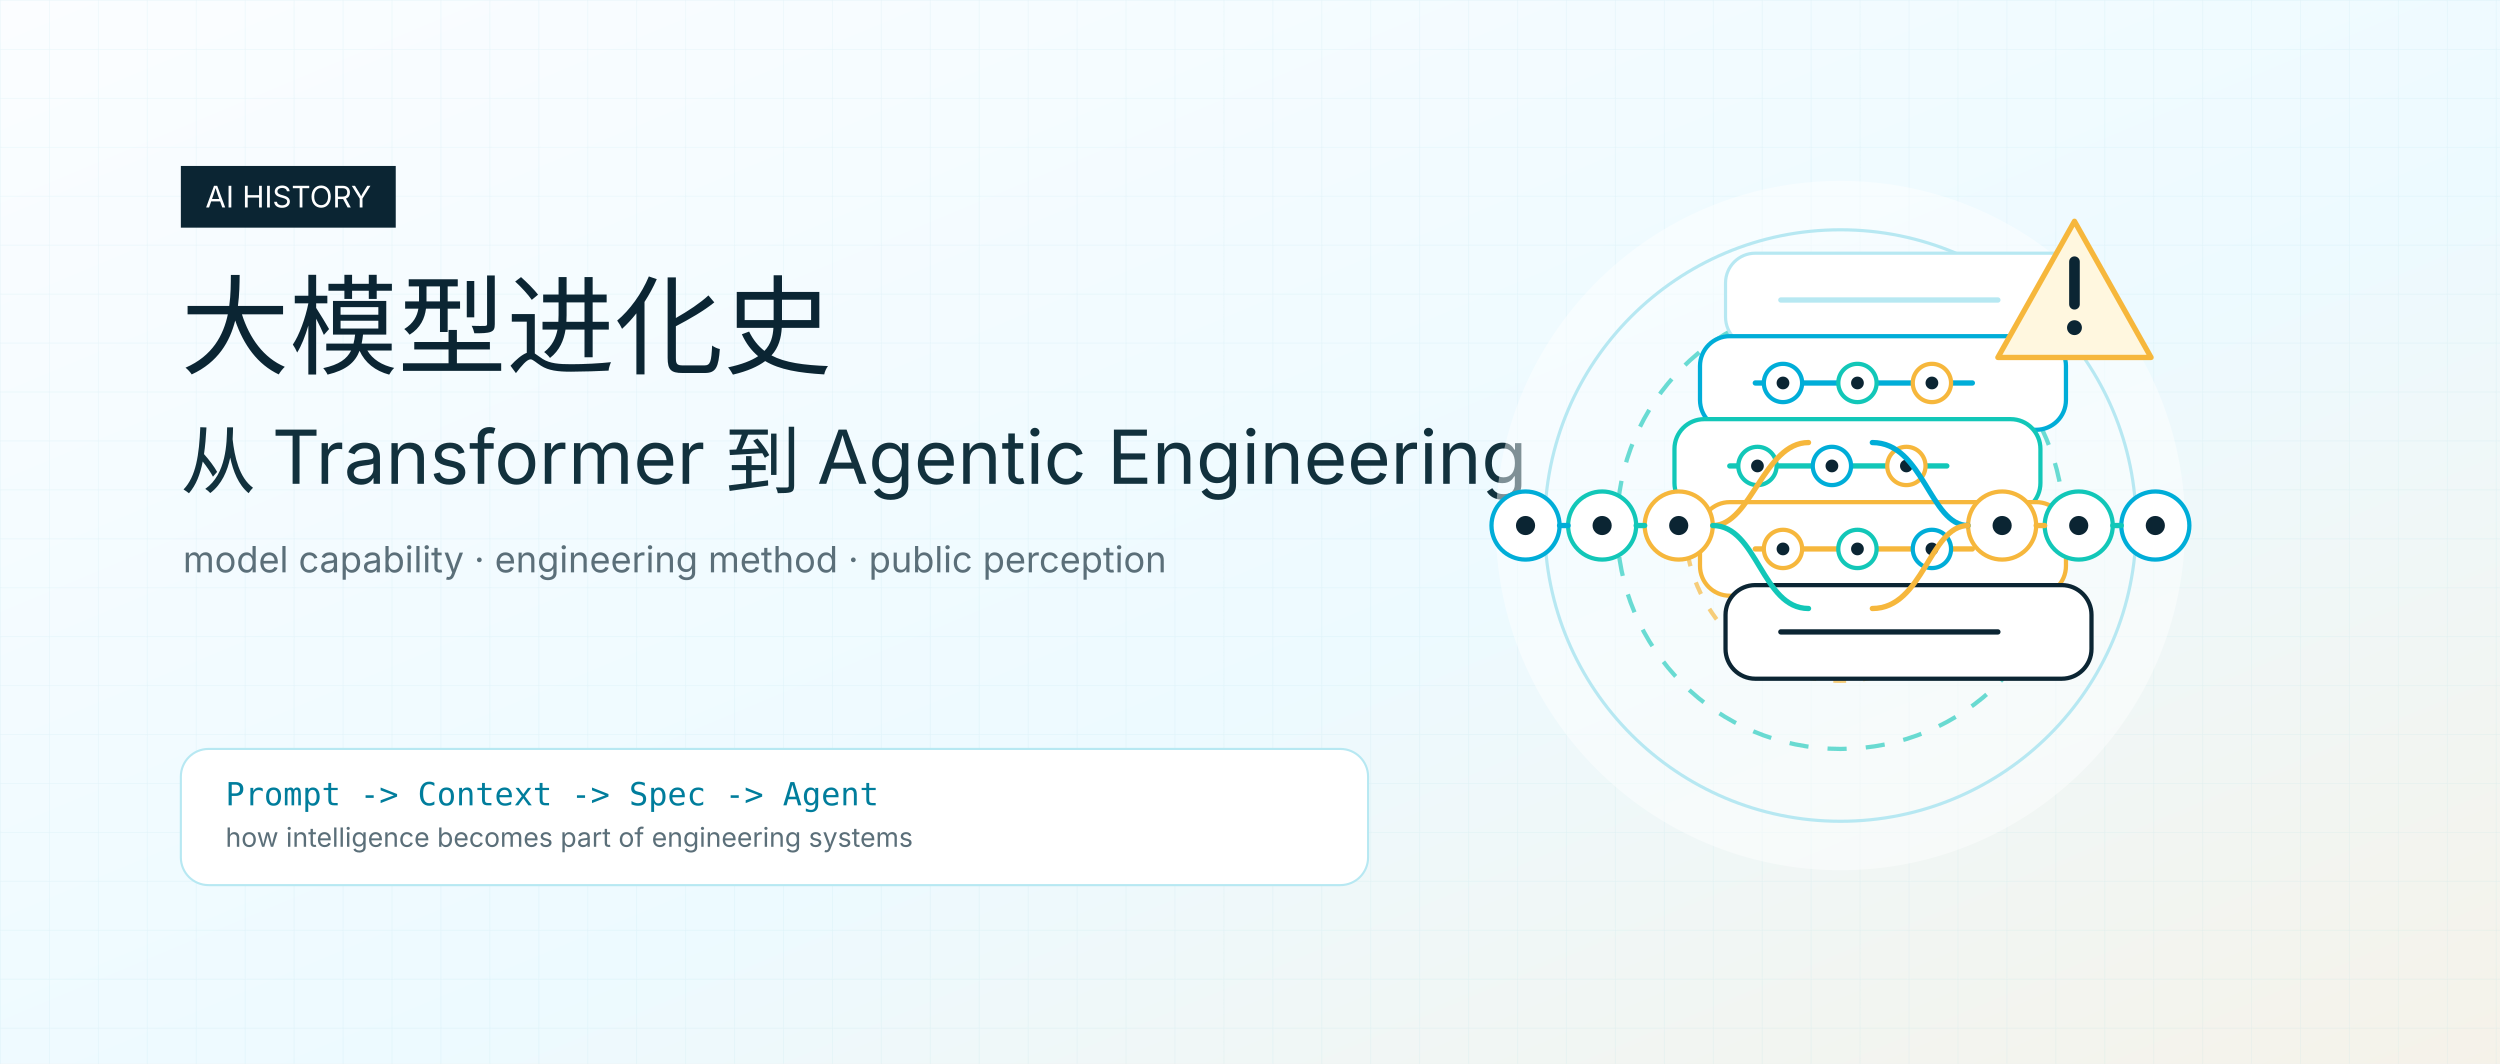
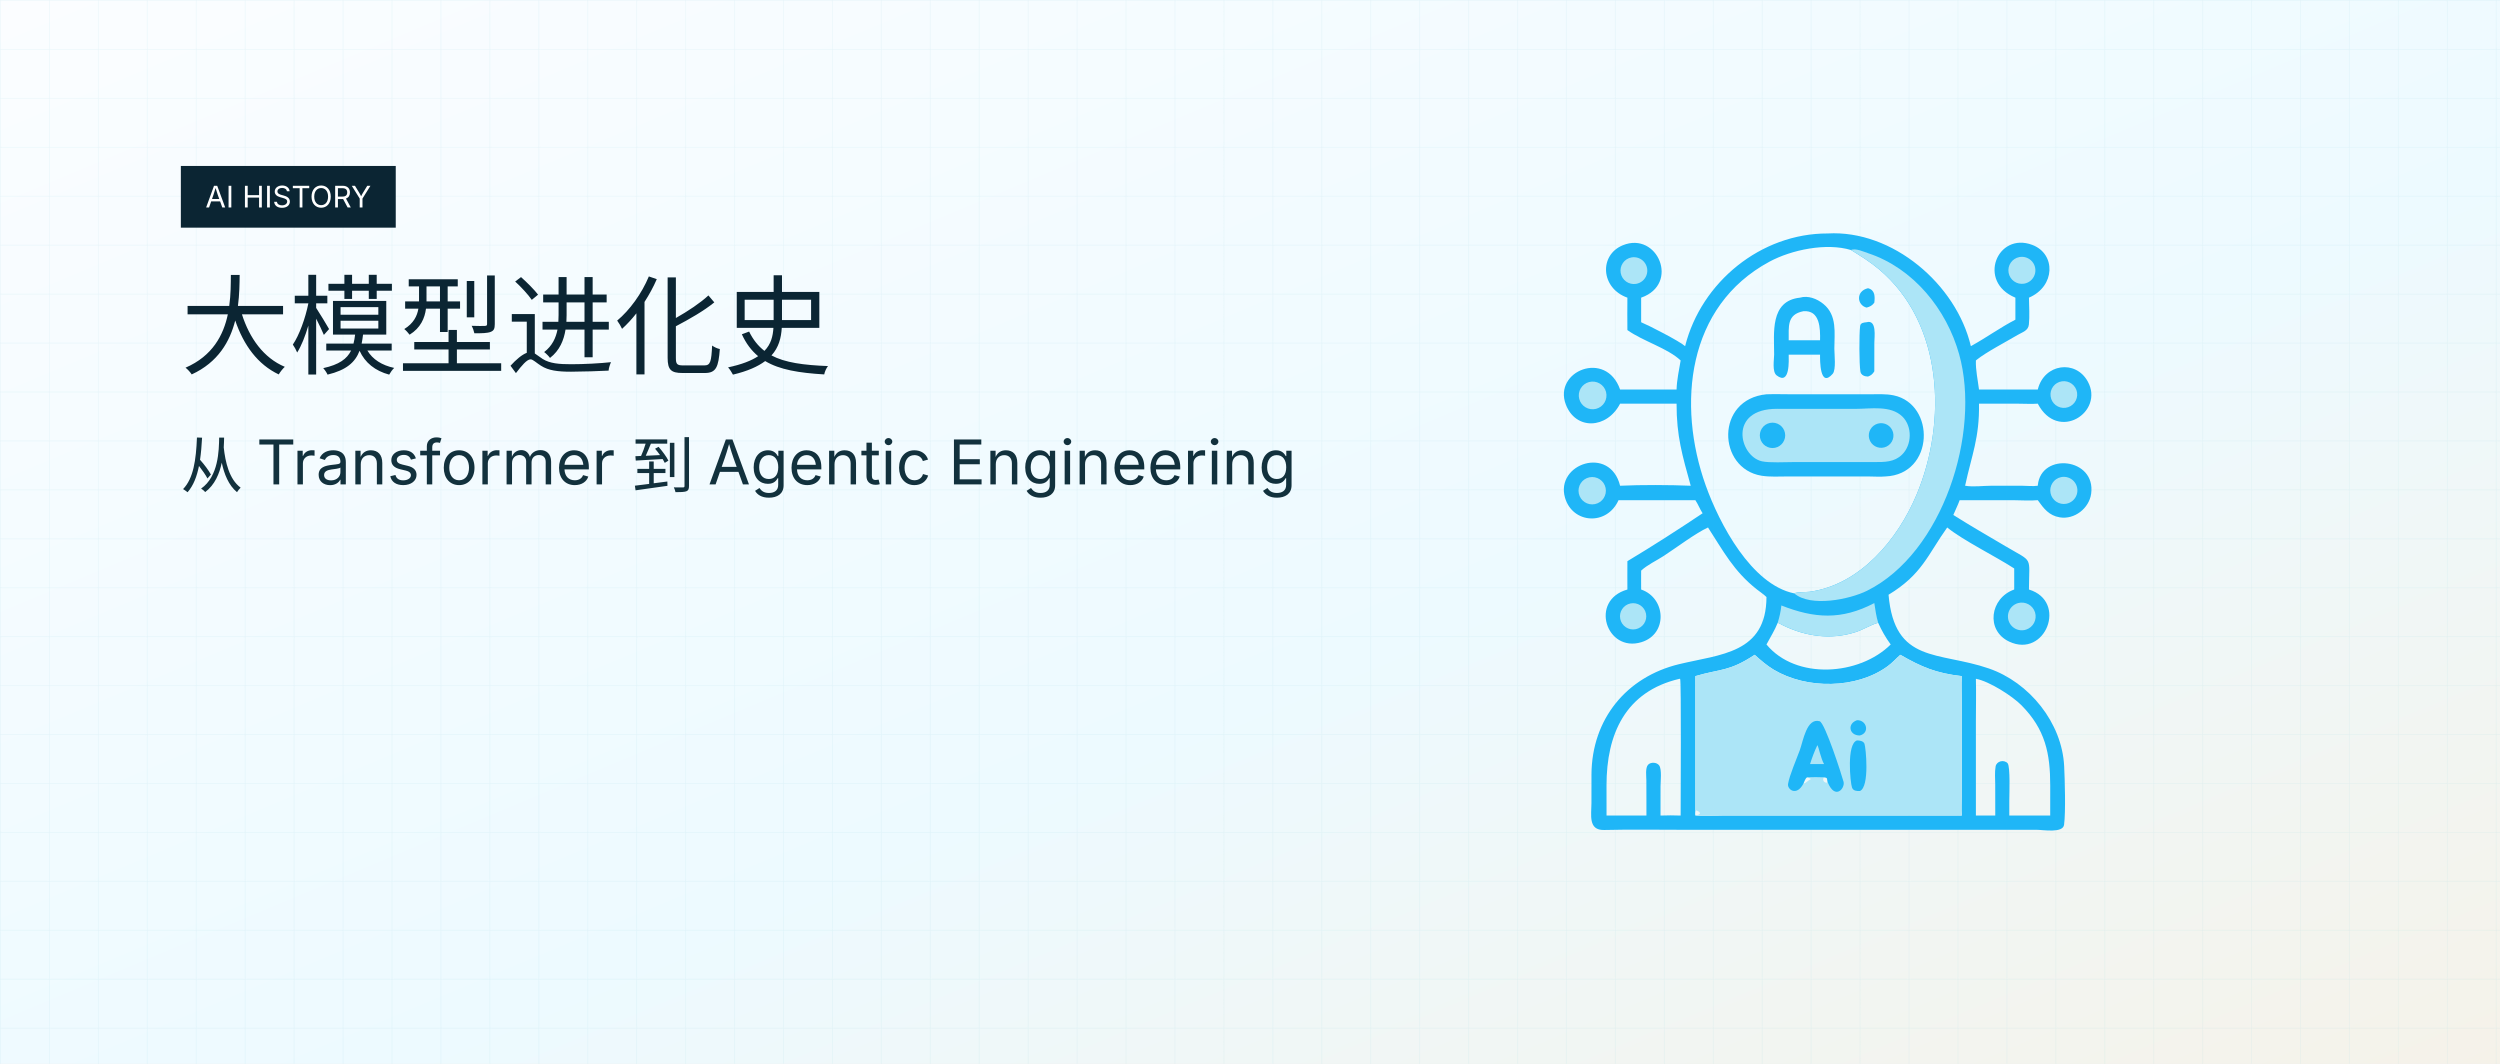
<svg xmlns="http://www.w3.org/2000/svg" width="2350" height="1000" viewBox="0 0 2350 1000" role="img" aria-label="large language model evolution article cover">
  <defs>
    <linearGradient id="paper" x1="0" y1="0" x2="1" y2="1">
      <stop offset="0" stop-color="#fbfdff" />
      <stop offset="0.58" stop-color="#edfaff" />
      <stop offset="1" stop-color="#f5f2e9" />
    </linearGradient>
-     <linearGradient id="core" x1="0" y1="0" x2="1" y2="1">
-       <stop offset="0" stop-color="#ffffff" />
-       <stop offset="0.62" stop-color="#f0fcff" />
-       <stop offset="1" stop-color="#fff7df" />
-     </linearGradient>
    <pattern id="grid" width="46" height="46" patternUnits="userSpaceOnUse">
      <path d="M 46 0 L 0 0 0 46" fill="none" stroke="#8ac9d8" stroke-width="1" opacity="0.16" />
    </pattern>
-     <marker id="arrowCyan" markerWidth="18" markerHeight="18" refX="15" refY="9" orient="auto" markerUnits="strokeWidth">
-       <path d="M 2 2 L 16 9 L 2 16 Z" fill="#00add8" />
-     </marker>
  </defs>
  <rect width="2350" height="1000" fill="url(#paper)" />
  <rect width="2350" height="1000" fill="url(#grid)" />
  <g transform="translate(170 156)">
    <rect x="0" y="0" width="202" height="58" rx="0" fill="#0b2533" />
    <text x="101" y="39" text-anchor="middle" fill="#ffffff" font-family="Avenir Next, Inter, Helvetica Neue, PingFang SC, sans-serif" font-size="28" letter-spacing="0">AI HISTORY</text>
    <text x="0" y="188" fill="#0b2533" font-family="Avenir Next, Inter, Helvetica Neue, PingFang SC, sans-serif" font-size="102" letter-spacing="0">大模型进化史</text>
-     <text x="0" y="302" fill="#12313d" font-family="Avenir Next, Inter, Helvetica Neue, PingFang SC, sans-serif" font-size="70" letter-spacing="0">从 Transformer 到 Agentic Engineering</text>
-     <text x="2" y="382" fill="#5b6f79" font-family="Avenir Next, Inter, Helvetica Neue, PingFang SC, sans-serif" font-size="34" letter-spacing="0">model capability · engineering method · public perception</text>
+     <text x="0" y="302" fill="#12313d" font-family="Avenir Next, Inter, Helvetica Neue, PingFang SC, sans-serif" font-size="58" letter-spacing="0">从 Transformer 到 Agentic Engineering</text>
  </g>
-   <g transform="translate(170 704)">
-     <rect x="0" y="0" width="1116" height="128" rx="26" fill="#ffffff" stroke="#b7e8f2" stroke-width="2" />
-     <text x="42" y="53" fill="#007d9c" font-family="JetBrains Mono, SFMono-Regular, Menlo, monospace" font-size="30" letter-spacing="0">Prompt -&gt; Context -&gt; Spec -&gt; Agent</text>
-     <text x="42" y="92" fill="#5b6f79" font-family="Avenir Next, Inter, Helvetica Neue, PingFang SC, sans-serif" font-size="25" letter-spacing="0">how intelligence becomes part of engineering systems</text>
-   </g>
-   <g transform="translate(1360 112)">
-     <ellipse cx="370" cy="382" rx="324" ry="324" fill="#ffffff" opacity="0.46" />
-     <ellipse cx="370" cy="382" rx="278" ry="278" fill="none" stroke="#b7e8f2" stroke-width="3" />
-     <ellipse cx="370" cy="382" rx="210" ry="210" fill="none" stroke="#12c7b8" stroke-width="4" stroke-dasharray="18 18" opacity="0.62" />
-     <ellipse cx="370" cy="382" rx="146" ry="146" fill="none" stroke="#f6b73c" stroke-width="4" stroke-dasharray="12 16" opacity="0.68" />
-     <g transform="translate(198 126)">
-       <rect x="64" y="0" width="344" height="88" rx="28" fill="#ffffff" stroke="#b7e8f2" stroke-width="3" />
-       <rect x="40" y="78" width="344" height="88" rx="28" fill="#ffffff" stroke="#00add8" stroke-width="4" />
-       <rect x="16" y="156" width="344" height="88" rx="28" fill="#ffffff" stroke="#12c7b8" stroke-width="4" />
-       <rect x="40" y="234" width="344" height="88" rx="28" fill="#ffffff" stroke="#f6b73c" stroke-width="4" />
-       <rect x="64" y="312" width="344" height="88" rx="28" fill="#ffffff" stroke="#0b2533" stroke-width="4" />
-       <g fill="none" stroke-linecap="round" stroke-width="5">
-         <path d="M 116 44 H 320" stroke="#b7e8f2" />
-         <path d="M 92 122 H 296" stroke="#00add8" />
-         <path d="M 68 200 H 272" stroke="#12c7b8" />
-         <path d="M 92 278 H 296" stroke="#f6b73c" />
-         <path d="M 116 356 H 320" stroke="#0b2533" />
+   <g transform="translate(1438 220) scale(1.12)">
+     <g transform="matrix(0.69 0 0 0.69 250 250)">
+       <g>
+         <g transform="matrix(1 0 0 1 0 0)">
+           <path style="stroke: none; stroke-width: 1; stroke-dasharray: none; stroke-linecap: butt; stroke-dashoffset: 0; stroke-linejoin: miter; stroke-miterlimit: 4; fill: rgb(31,182,247); fill-rule: nonzero; opacity: 1;" transform=" translate(-511.82, -509.49)" d="M 511.76 146.473 C 590.68 141.909 668.334 208.336 686 283.54 C 704.396 273.5 721.54 260.94 740.17 251.336 L 740.17 224.556 C 693.244 205.226 718.076 144.214 760.746 160.384 C 789.612 171.323 788.878 210.78 756.668 224.556 C 756.81 234.976 757.652 247.082 756.57 257.308 C 755.778 264.79 748.776 266.416 743.014 269.85 C 729.346 277.996 704.022 291.132 692.83 300.336 L 692.126 300.92 C 691.718 312.514 694.47 324.784 695.906 336.296 L 767.4 336.296 L 767.582 335.584 C 775.54 304.97 813.352 299.528 828.224 326.552 C 848.68 363.722 792.004 400.648 767.4 353.496 C 759.694 354.068 751.578 353.53 743.832 353.524 L 695.906 353.496 C 696.616 394.958 687.046 416.046 679.194 452.488 L 679.016 453.33 C 688.912 455.054 700.716 453.344 710.896 453.326 L 748.978 453.35 C 755.064 453.39 761.368 454.18 767.4 453.33 L 767.464 452.624 C 771.386 412.222 838.382 419.356 832.326 463.038 C 829.866 480.782 812.104 494.736 794.192 491.784 C 781.088 489.622 774.64 481.054 767.4 470.886 C 757.63 471.814 747.256 470.904 737.4 470.894 L 672.382 470.886 C 670.144 477.038 667.2 482.84 664.676 488.87 C 685.576 502.164 707.27 514.504 728.582 527.148 C 762.472 547.254 756.794 537.886 756.668 579.562 C 804.034 594.022 776.692 663.626 732.662 642.936 C 703.724 629.34 709.226 589.992 738.718 579.562 C 738.87 571.024 738.636 562.484 738.718 553.944 C 715.908 539.126 676.204 519.632 657.238 504.092 C 633.318 537.582 626.754 561.132 585.87 585.92 C 593.238 669.976 646.516 654.528 707.714 675.528 C 757.248 692.524 796.858 741.642 799.488 794.352 C 800.278 810.164 801.478 850.208 799.386 865.7 C 797.968 876.208 774.088 871.828 766.008 871.82 L 514.182 871.826 L 337.352 871.822 C 304.916 871.822 272.364 871.248 239.94 872.052 C 220.218 872.542 224.51 853.49 224.506 839.436 L 224.528 804.57 C 224.896 737.194 267.094 685.806 331.18 670.34 C 381.43 658.216 437.154 657.414 437.402 588.716 C 433.904 585.288 429.628 582.5 425.776 579.474 C 397.524 557.276 384.832 532.668 366.29 504.092 C 351.184 510.986 326.876 529.31 312.324 538.766 C 303.734 544.35 292.292 549.678 284.95 556.57 C 284.736 564.218 285.072 571.902 284.95 579.562 C 315.25 589.928 317.664 633.718 285.252 643.614 C 242.618 656.63 221.626 592.632 268.228 579.562 C 268.104 568.074 268.224 556.574 268.228 545.086 C 299.118 526.554 329.762 506.862 359.718 486.816 C 356.364 481.726 354.306 475.988 350.906 470.886 L 257.442 470.886 C 243.346 502.41 201.53 499.512 192.362 467.926 C 180.332 426.482 247.128 403.83 259.354 453.33 C 284.86 452.108 319.708 452.254 345.26 453.33 C 335.094 416.596 327.966 393.06 328.04 353.496 L 259.354 353.496 C 243.316 384.538 205.27 385.954 193.324 354.506 C 177.869 313.818 242.268 287.606 259.354 336.296 L 328.04 336.296 C 328.358 324.564 331.072 312.496 332.998 300.92 C 316.618 285.68 287.392 277.668 268.228 263.99 C 267.944 250.866 268.256 237.686 268.228 224.556 C 235.732 213.084 233.502 172.764 262.648 160.816 C 304.786 143.54 332.464 208.02 284.95 224.556 L 284.95 254.448 C 293.742 258.026 331.738 277.504 338.446 283.54 C 358.088 205.5 430.812 146.263 511.76 146.473 M 471.122 584.25 C 473.972 582.478 485.928 582.832 489.868 582.286 C 551.528 573.748 597.248 518.39 619.992 464.16 C 657.166 375.528 652.61 255.862 574.33 190.096 C 563.73 181.191 551.998 173.857 540.234 166.626 C 510.168 157.513 467.892 166.313 440.998 180.806 C 340.684 234.864 328.332 354.434 363.492 452.95 C 380.104 499.494 419.01 573.552 471.122 584.25 M 423.026 658.96 C 392.014 679.538 381.818 675.798 350.906 684.9 L 350.906 847.88 C 350.842 849.576 350.258 853.048 350.906 854.506 C 359.882 855.43 373.714 854.526 383.128 854.508 L 674.972 854.506 C 674.344 846.496 674.934 838.022 674.946 829.966 L 674.968 716.196 C 674.96 705.822 674.426 695.248 674.972 684.9 C 643.644 681.308 626.234 673.896 600.212 658.96 C 594.992 663.544 590.51 668.666 584.862 672.81 C 546.822 700.728 486.216 700.988 446.294 677.132 C 437.782 672.046 430.384 665.542 423.026 658.96 M 242.86 854.506 L 291.374 854.506 L 291.374 836.444 L 291.302 811.624 C 291.292 806.894 289.794 796.458 293.402 792.668 C 296.758 789.142 304.138 789.56 306.94 793.606 C 310.282 798.428 308.542 813.254 308.536 818.988 L 308.512 854.506 C 316.706 854.196 324.804 854.164 332.998 854.506 C 332.996 838.092 333.858 690.554 332.382 688.264 L 331.776 688.13 C 265.552 703.522 242.804 755.732 242.83 817.772 z M 692.126 854.506 L 715.688 854.506 L 715.632 816.662 C 715.6 809.646 714.886 801.74 716.096 794.808 C 717.25 788.186 726.318 786.08 730.688 790.866 C 734.14 794.648 732.762 829.352 732.754 836.444 L 732.754 854.506 L 782.508 854.506 L 782.536 817.92 C 782.534 779.114 776.652 749.662 747.444 720.24 C 736.386 709.1 708.57 691.214 692.126 688.13 C 692.558 705.69 692.122 723.352 692.118 740.922 z M 451.066 620.028 C 447.312 629.474 442.124 637.496 437.402 646.402 C 473.24 689.804 550.398 684.27 588.5 646.402 C 582.238 637.834 577.61 629.686 573.266 620.028 L 572.552 620.222 C 564.102 622.59 555.03 628.444 545.624 631.452 C 515.704 641.022 485.36 636.668 457.642 623.218 C 455.61 622.232 453.184 620.664 451.066 620.028" stroke-linecap="round" />
+         </g>
+         <g transform="matrix(1 0 0 1 -2.01 -117.38)">
+           <path style="stroke: none; stroke-width: 1; stroke-dasharray: none; stroke-linecap: butt; stroke-dashoffset: 0; stroke-linejoin: miter; stroke-miterlimit: 4; fill: rgb(31,182,247); fill-rule: nonzero; opacity: 1;" transform=" translate(-509.81, -392.11)" d="M 437.402 342.074 C 447.268 341.702 457.276 342.056 467.16 342.058 L 562.548 342.052 C 572.3 342.052 582.53 341.398 592.114 343.396 C 643.244 354.056 641.734 439.494 582.224 442.02 C 575.544 442.678 568.282 442.042 561.528 442.04 L 463.544 442.028 C 452.982 442.03 441.562 442.846 431.142 441.104 C 377.662 432.17 375.102 348.186 437.402 342.074" stroke-linecap="round" />
+         </g>
+         <g transform="matrix(1 0 0 1 -1.89 -117.52)">
+           <path style="stroke: none; stroke-width: 1; stroke-dasharray: none; stroke-linecap: butt; stroke-dashoffset: 0; stroke-linejoin: miter; stroke-miterlimit: 4; fill: rgb(172,229,247); fill-rule: nonzero; opacity: 1;" transform=" translate(-509.93, -391.97)" d="M 471.122 359.832 L 546.124 359.82 C 564.114 359.79 588.314 355.264 602.61 369.078 C 614.932 380.982 614.46 403.554 602.354 415.43 C 592.854 424.75 581.068 424.524 568.642 424.532 L 549.096 424.508 L 470.704 424.532 C 460.628 424.532 440.846 425.69 431.68 423.564 C 404.058 417.156 390.628 359.73 450.148 359.778 z" stroke-linecap="round" />
+         </g>
+         <g transform="matrix(1 0 0 1 -67.08 -117.45)">
+           <path style="stroke: none; stroke-width: 1; stroke-dasharray: none; stroke-linecap: butt; stroke-dashoffset: 0; stroke-linejoin: miter; stroke-miterlimit: 4; fill: rgb(31,182,247); fill-rule: nonzero; opacity: 1;" transform=" translate(-444.74, -392.04)" d="M 441.694 376.912 C 450.05 375.23 458.188 380.642 459.868 388.998 C 461.55 397.354 456.14 405.492 447.782 407.172 C 439.426 408.854 431.29 403.444 429.608 395.086 C 427.926 386.73 433.338 378.594 441.694 376.912" stroke-linecap="round" />
+         </g>
+         <g transform="matrix(1 0 0 1 65.04 -117.28)">
+           <path style="stroke: none; stroke-width: 1; stroke-dasharray: none; stroke-linecap: butt; stroke-dashoffset: 0; stroke-linejoin: miter; stroke-miterlimit: 4; fill: rgb(31,182,247); fill-rule: nonzero; opacity: 1;" transform=" translate(-576.86, -392.22)" d="M 572.832 377.766 C 580.826 375.54 589.108 380.228 591.314 388.228 C 593.522 396.226 588.814 404.496 580.81 406.684 C 572.832 408.864 564.596 404.176 562.396 396.204 C 560.198 388.232 564.866 379.984 572.832 377.766" stroke-linecap="round" />
+         </g>
+         <g transform="matrix(1 0 0 1 -28.48 -236.53)">
+           <path style="stroke: none; stroke-width: 1; stroke-dasharray: none; stroke-linecap: butt; stroke-dashoffset: 0; stroke-linejoin: miter; stroke-miterlimit: 4; fill: rgb(31,182,247); fill-rule: nonzero; opacity: 1;" transform=" translate(-483.34, -272.96)" d="M 478.082 224.556 C 488.166 221.602 498.928 225.88 506.762 232.318 C 523.634 246.186 519.978 267.438 519.962 286.738 C 519.956 293.146 522.294 312.224 517.942 317.2 C 502.142 335.268 502.504 300.276 502.564 293.93 L 464.436 293.93 C 464.436 300.032 466.388 331.994 449.736 319.068 C 444.062 314.662 446.696 299.868 446.72 293.648 C 446.818 268.276 441.178 228.51 478.082 224.556 M 464.436 276.402 L 486.734 276.402 C 492.006 276.408 497.294 276.494 502.564 276.402 C 502.838 262.542 502.798 239.412 482.248 241.05 C 461.88 245.034 464.642 260 464.436 276.402" stroke-linecap="round" />
+         </g>
+         <g transform="matrix(1 0 0 1 47.9 -222.2)">
+           <path style="stroke: none; stroke-width: 1; stroke-dasharray: none; stroke-linecap: butt; stroke-dashoffset: 0; stroke-linejoin: miter; stroke-miterlimit: 4; fill: rgb(31,182,247); fill-rule: nonzero; opacity: 1;" transform=" translate(-559.72, -287.3)" d="M 559.18 254.448 C 571.91 250.84 568.618 272.688 568.604 279.37 L 568.566 314.146 C 566.526 317.52 564.572 319.186 560.872 320.544 C 556.822 320.46 552.368 318.904 551.642 314.394 C 550.164 305.238 550.034 269.258 551.308 259.14 C 551.832 254.964 555.756 254.852 559.18 254.448" stroke-linecap="round" />
+         </g>
+         <g transform="matrix(1 0 0 1 47.64 -284.63)">
+           <path style="stroke: none; stroke-width: 1; stroke-dasharray: none; stroke-linecap: butt; stroke-dashoffset: 0; stroke-linejoin: miter; stroke-miterlimit: 4; fill: rgb(31,182,247); fill-rule: nonzero; opacity: 1;" transform=" translate(-559.45, -224.86)" d="M 560.872 213.076 C 569.484 215.144 569.44 223.232 568.566 230.622 C 565.968 234.178 563.336 235.548 559.18 236.638 C 547.478 233.816 545.742 216.532 560.872 213.076" stroke-linecap="round" />
+         </g>
+         <g transform="matrix(1 0 0 1 1.12 247.45)">
+           <path style="stroke: none; stroke-width: 1; stroke-dasharray: none; stroke-linecap: butt; stroke-dashoffset: 0; stroke-linejoin: miter; stroke-miterlimit: 4; fill: rgb(172,229,247); fill-rule: nonzero; opacity: 1;" transform=" translate(-512.94, -756.94)" d="M 600.212 658.96 C 626.234 673.896 643.644 681.308 674.972 684.9 C 674.426 695.248 674.96 705.822 674.968 716.196 L 674.946 829.966 C 674.934 838.022 674.344 846.496 674.972 854.506 L 383.128 854.508 C 373.714 854.526 359.882 855.43 350.906 854.506 C 358.87 853.17 357.916 850.054 350.906 847.88 L 350.906 684.9 C 381.818 675.798 392.014 679.538 423.026 658.96 C 430.384 665.542 437.782 672.046 446.294 677.132 C 486.216 700.988 546.822 700.728 584.862 672.81 C 590.51 668.666 594.992 663.544 600.212 658.96 M 486.734 807.972 C 484.714 809.004 483.102 813.66 482.248 815.808 C 485.582 814.916 487.964 811.66 491.214 810.32 L 491.25 809.846 C 489.768 808.936 488.398 808.462 486.734 807.972 M 511.76 813.742 L 510.974 809.358 C 509.752 808.062 509.132 808.228 507.41 807.972 C 505.026 810.644 506.902 814.348 510.564 814.584 z" stroke-linecap="round" />
+         </g>
+         <g transform="matrix(1 0 0 1 -14.35 272.97)">
+           <path style="stroke: none; stroke-width: 1; stroke-dasharray: none; stroke-linecap: butt; stroke-dashoffset: 0; stroke-linejoin: miter; stroke-miterlimit: 4; fill: rgb(31,182,247); fill-rule: nonzero; opacity: 1;" transform=" translate(-497.46, -782.46)" d="M 482.248 815.808 C 473.772 831.634 462.544 822.612 463.624 816.076 C 465.394 805.38 473.832 786.268 477.932 774.982 C 481.996 763.798 486.264 735.284 502.042 739.77 C 508.562 741.626 529.176 805.946 531.15 813.442 C 533.194 821.206 520.904 836.318 511.76 813.742 L 510.974 809.358 C 509.752 808.062 509.132 808.228 507.41 807.972 C 500.624 807.616 493.526 807.78 486.734 807.972 C 484.714 809.004 483.102 813.66 482.248 815.808" stroke-linecap="round" />
+         </g>
+         <g transform="matrix(1 0 0 1 -12.91 270.86)">
+           <path style="stroke: none; stroke-width: 1; stroke-dasharray: none; stroke-linecap: butt; stroke-dashoffset: 0; stroke-linejoin: miter; stroke-miterlimit: 4; fill: rgb(172,229,247); fill-rule: nonzero; opacity: 1;" transform=" translate(-498.9, -780.35)" d="M 499.324 768.832 C 500.908 771.298 503.478 784.914 507.41 791.864 C 504.73 791.76 502.008 791.856 499.324 791.864 C 496.35 791.826 493.37 791.862 490.396 791.864 C 492.916 783.906 495.698 776.36 499.324 768.832" stroke-linecap="round" />
+         </g>
+         <g transform="matrix(1 0 0 1 37.09 284.4)">
+           <path style="stroke: none; stroke-width: 1; stroke-dasharray: none; stroke-linecap: butt; stroke-dashoffset: 0; stroke-linejoin: miter; stroke-miterlimit: 4; fill: rgb(31,182,247); fill-rule: nonzero; opacity: 1;" transform=" translate(-548.91, -793.89)" d="M 547.514 763.108 C 550.764 763.122 555.138 763.74 556.584 767.126 C 558.162 770.814 563.232 819.672 551.004 824.656 C 547.198 824.744 542.99 824.636 541.442 820.412 C 539.344 814.682 534.612 767.11 547.514 763.108" stroke-linecap="round" />
+         </g>
+         <g transform="matrix(1 0 0 1 37.25 238.31)">
+           <path style="stroke: none; stroke-width: 1; stroke-dasharray: none; stroke-linecap: butt; stroke-dashoffset: 0; stroke-linejoin: miter; stroke-miterlimit: 4; fill: rgb(31,182,247); fill-rule: nonzero; opacity: 1;" transform=" translate(-549.07, -747.8)" d="M 547.514 738.528 C 559.27 738.044 563.428 753.91 551.004 757.084 C 538.086 757.384 535.068 742.776 547.514 738.528" stroke-linecap="round" />
+         </g>
+         <g transform="matrix(1 0 0 1 63.36 -129.79)">
+           <path style="stroke: none; stroke-width: 1; stroke-dasharray: none; stroke-linecap: butt; stroke-dashoffset: 0; stroke-linejoin: miter; stroke-miterlimit: 4; fill: rgb(172,229,247); fill-rule: nonzero; opacity: 1;" transform=" translate(-575.18, -379.71)" d="M 540.234 166.626 C 545.538 163.972 555.974 168.815 561.368 170.608 C 616.206 188.833 656.544 238.806 671.786 293.532 C 698.412 389.148 651.906 535.262 559.728 581.066 C 538.458 591.636 491 601.352 471.122 584.25 C 473.972 582.478 485.928 582.832 489.868 582.286 C 551.528 573.748 597.248 518.39 619.992 464.16 C 657.166 375.528 652.61 255.862 574.33 190.096 C 563.73 181.191 551.998 173.857 540.234 166.626" stroke-linecap="round" />
+         </g>
+         <g transform="matrix(1 0 0 1 0.35 106.84)">
+           <path style="stroke: none; stroke-width: 1; stroke-dasharray: none; stroke-linecap: butt; stroke-dashoffset: 0; stroke-linejoin: miter; stroke-miterlimit: 4; fill: rgb(172,229,247); fill-rule: nonzero; opacity: 1;" transform=" translate(-512.17, -616.34)" d="M 455.508 598.956 C 495.53 614.698 528.46 617.07 568.566 596.07 C 569.812 604.124 570.884 612.214 573.266 620.028 L 572.552 620.222 C 564.102 622.59 555.03 628.444 545.624 631.452 C 515.704 641.022 485.36 636.668 457.642 623.218 C 455.61 622.232 453.184 620.664 451.066 620.028 C 453.184 613.13 454.79 606.14 455.508 598.956" stroke-linecap="round" />
+         </g>
+         <g transform="matrix(1 0 0 1 236.13 102.82)">
+           <path style="stroke: none; stroke-width: 1; stroke-dasharray: none; stroke-linecap: butt; stroke-dashoffset: 0; stroke-linejoin: miter; stroke-miterlimit: 4; fill: rgb(172,229,247); fill-rule: nonzero; opacity: 1;" transform=" translate(-747.94, -612.31)" d="M 743.34 596.086 C 752.18 593.582 761.398 598.614 764.072 607.404 C 766.744 616.194 761.886 625.506 753.148 628.344 C 747.347 630.23 740.98 628.834 736.5 624.694 C 732.018 620.556 730.121 614.319 731.54 608.386 C 732.958 602.453 737.471 597.75 743.34 596.086" stroke-linecap="round" />
+         </g>
+         <g transform="matrix(1 0 0 1 -285.87 -166.02)">
+           <path style="stroke: none; stroke-width: 1; stroke-dasharray: none; stroke-linecap: butt; stroke-dashoffset: 0; stroke-linejoin: miter; stroke-miterlimit: 4; fill: rgb(172,229,247); fill-rule: nonzero; opacity: 1;" transform=" translate(-225.95, -343.47)" d="M 221.64 327.188 C 230.678 324.798 239.932 330.226 242.258 339.28 C 244.584 348.336 239.09 357.552 230.02 359.814 C 221.04 362.052 211.936 356.624 209.632 347.662 C 207.33 338.698 212.692 329.554 221.64 327.188" stroke-linecap="round" />
+         </g>
+         <g transform="matrix(1 0 0 1 -286.4 -50.12)">
+           <path style="stroke: none; stroke-width: 1; stroke-dasharray: none; stroke-linecap: butt; stroke-dashoffset: 0; stroke-linejoin: miter; stroke-miterlimit: 4; fill: rgb(172,229,247); fill-rule: nonzero; opacity: 1;" transform=" translate(-225.41, -459.37)" d="M 222.12 443.058 C 231.116 441.244 239.882 447.052 241.716 456.042 C 243.55 465.034 237.76 473.812 228.774 475.666 C 219.76 477.526 210.948 471.716 209.108 462.696 C 207.266 453.678 213.098 444.878 222.12 443.058" stroke-linecap="round" />
+         </g>
+         <g transform="matrix(1 0 0 1 287.27 -50.49)">
+           <path style="stroke: none; stroke-width: 1; stroke-dasharray: none; stroke-linecap: butt; stroke-dashoffset: 0; stroke-linejoin: miter; stroke-miterlimit: 4; fill: rgb(172,229,247); fill-rule: nonzero; opacity: 1;" transform=" translate(-799.08, -459)" d="M 795.646 442.858 C 801.454 441.622 807.478 443.601 811.422 448.04 C 815.366 452.479 816.623 458.694 814.712 464.316 C 812.802 469.939 808.017 474.102 802.184 475.216 C 793.296 476.916 784.698 471.142 782.906 462.272 C 781.112 453.402 786.796 444.744 795.646 442.858" stroke-linecap="round" />
+         </g>
+         <g transform="matrix(1 0 0 1 236.26 -318.17)">
+           <path style="stroke: none; stroke-width: 1; stroke-dasharray: none; stroke-linecap: butt; stroke-dashoffset: 0; stroke-linejoin: miter; stroke-miterlimit: 4; fill: rgb(172,229,247); fill-rule: nonzero; opacity: 1;" transform=" translate(-748.08, -191.32)" d="M 744.968 175.18 C 750.788 174.058 756.76 176.158 760.598 180.675 C 764.438 185.191 765.548 191.424 763.503 196.988 C 761.458 202.552 756.576 206.583 750.726 207.538 C 741.858 208.988 733.47 203.046 731.896 194.198 C 730.32 185.351 736.144 176.88 744.968 175.18" stroke-linecap="round" />
+         </g>
+         <g transform="matrix(1 0 0 1 -235.68 -317.82)">
+           <path style="stroke: none; stroke-width: 1; stroke-dasharray: none; stroke-linecap: butt; stroke-dashoffset: 0; stroke-linejoin: miter; stroke-miterlimit: 4; fill: rgb(172,229,247); fill-rule: nonzero; opacity: 1;" transform=" translate(-276.14, -191.67)" d="M 273.144 175.618 C 278.916 174.548 284.818 176.66 288.602 181.148 C 292.385 185.637 293.468 191.811 291.437 197.319 C 289.406 202.827 284.574 206.82 278.782 207.778 C 269.96 209.212 261.624 203.286 260.08 194.482 C 258.536 185.678 264.36 177.27 273.144 175.618" stroke-linecap="round" />
+         </g>
+         <g transform="matrix(1 0 0 1 287.29 -167.1)">
+           <path style="stroke: none; stroke-width: 1; stroke-dasharray: none; stroke-linecap: butt; stroke-dashoffset: 0; stroke-linejoin: miter; stroke-miterlimit: 4; fill: rgb(172,229,247); fill-rule: nonzero; opacity: 1;" transform=" translate(-799.11, -342.39)" d="M 796.794 326.304 C 805.712 325.024 813.972 331.24 815.208 340.166 C 816.442 349.092 810.182 357.318 801.25 358.508 C 792.384 359.686 784.23 353.482 783.004 344.622 C 781.778 335.762 787.94 327.576 796.794 326.304" stroke-linecap="round" />
+         </g>
+         <g transform="matrix(1 0 0 1 -236.62 102.66)">
+           <path style="stroke: none; stroke-width: 1; stroke-dasharray: none; stroke-linecap: butt; stroke-dashoffset: 0; stroke-linejoin: miter; stroke-miterlimit: 4; fill: rgb(172,229,247); fill-rule: nonzero; opacity: 1;" transform=" translate(-275.19, -612.15)" d="M 271.952 596.5 C 280.626 594.702 289.108 600.304 290.86 608.988 C 292.612 617.672 286.964 626.124 278.272 627.83 C 269.642 629.524 261.268 623.928 259.528 615.308 C 257.79 606.688 263.342 598.284 271.952 596.5" stroke-linecap="round" />
+         </g>
      </g>
-       <g fill="#ffffff" stroke-width="4">
-         <circle cx="118" cy="122" r="18" stroke="#00add8" />
-         <circle cx="188" cy="122" r="18" stroke="#12c7b8" />
-         <circle cx="258" cy="122" r="18" stroke="#f6b73c" />
-         <circle cx="94" cy="200" r="18" stroke="#12c7b8" />
-         <circle cx="164" cy="200" r="18" stroke="#00add8" />
-         <circle cx="234" cy="200" r="18" stroke="#f6b73c" />
-         <circle cx="118" cy="278" r="18" stroke="#f6b73c" />
-         <circle cx="188" cy="278" r="18" stroke="#12c7b8" />
-         <circle cx="258" cy="278" r="18" stroke="#00add8" />
-       </g>
-       <g fill="#0b2533">
-         <circle cx="118" cy="122" r="6" />
-         <circle cx="188" cy="122" r="6" />
-         <circle cx="258" cy="122" r="6" />
-         <circle cx="94" cy="200" r="6" />
-         <circle cx="164" cy="200" r="6" />
-         <circle cx="234" cy="200" r="6" />
-         <circle cx="118" cy="278" r="6" />
-         <circle cx="188" cy="278" r="6" />
-         <circle cx="258" cy="278" r="6" />
-       </g>
-     </g>
-     <g fill="#ffffff" stroke-width="4">
-       <circle cx="74" cy="382" r="32" stroke="#00add8" />
-       <circle cx="146" cy="382" r="32" stroke="#12c7b8" />
-       <circle cx="218" cy="382" r="32" stroke="#f6b73c" />
-       <circle cx="522" cy="382" r="32" stroke="#f6b73c" />
-       <circle cx="594" cy="382" r="32" stroke="#12c7b8" />
-       <circle cx="666" cy="382" r="32" stroke="#00add8" />
-     </g>
-     <g fill="none" stroke-linecap="round" stroke-width="5">
-       <path d="M 106 382 H 114" stroke="#00add8" />
-       <path d="M 178 382 H 186" stroke="#12c7b8" />
-       <path d="M 250 382 C 286 382 298 304 340 304" stroke="#f6b73c" />
-       <path d="M 250 382 C 292 382 296 460 340 460" stroke="#12c7b8" />
-       <path d="M 400 304 C 448 304 454 382 490 382" stroke="#00add8" />
-       <path d="M 400 460 C 448 460 454 382 490 382" stroke="#f6b73c" />
-       <path d="M 554 382 H 562" stroke="#f6b73c" />
-       <path d="M 626 382 H 634" stroke="#12c7b8" />
-     </g>
-     <g fill="#0b2533">
-       <circle cx="74" cy="382" r="9" />
-       <circle cx="146" cy="382" r="9" />
-       <circle cx="218" cy="382" r="9" />
-       <circle cx="522" cy="382" r="9" />
-       <circle cx="594" cy="382" r="9" />
-       <circle cx="666" cy="382" r="9" />
-     </g>
-     <g transform="translate(518 96)">
-       <path d="M 72 0 L 144 128 H 0 Z" fill="#fff7df" stroke="#f6b73c" stroke-width="5" stroke-linejoin="round" />
-       <path d="M 72 38 V 78" stroke="#0b2533" stroke-width="10" stroke-linecap="round" />
-       <circle cx="72" cy="100" r="7" fill="#0b2533" />
    </g>
  </g>
</svg>
